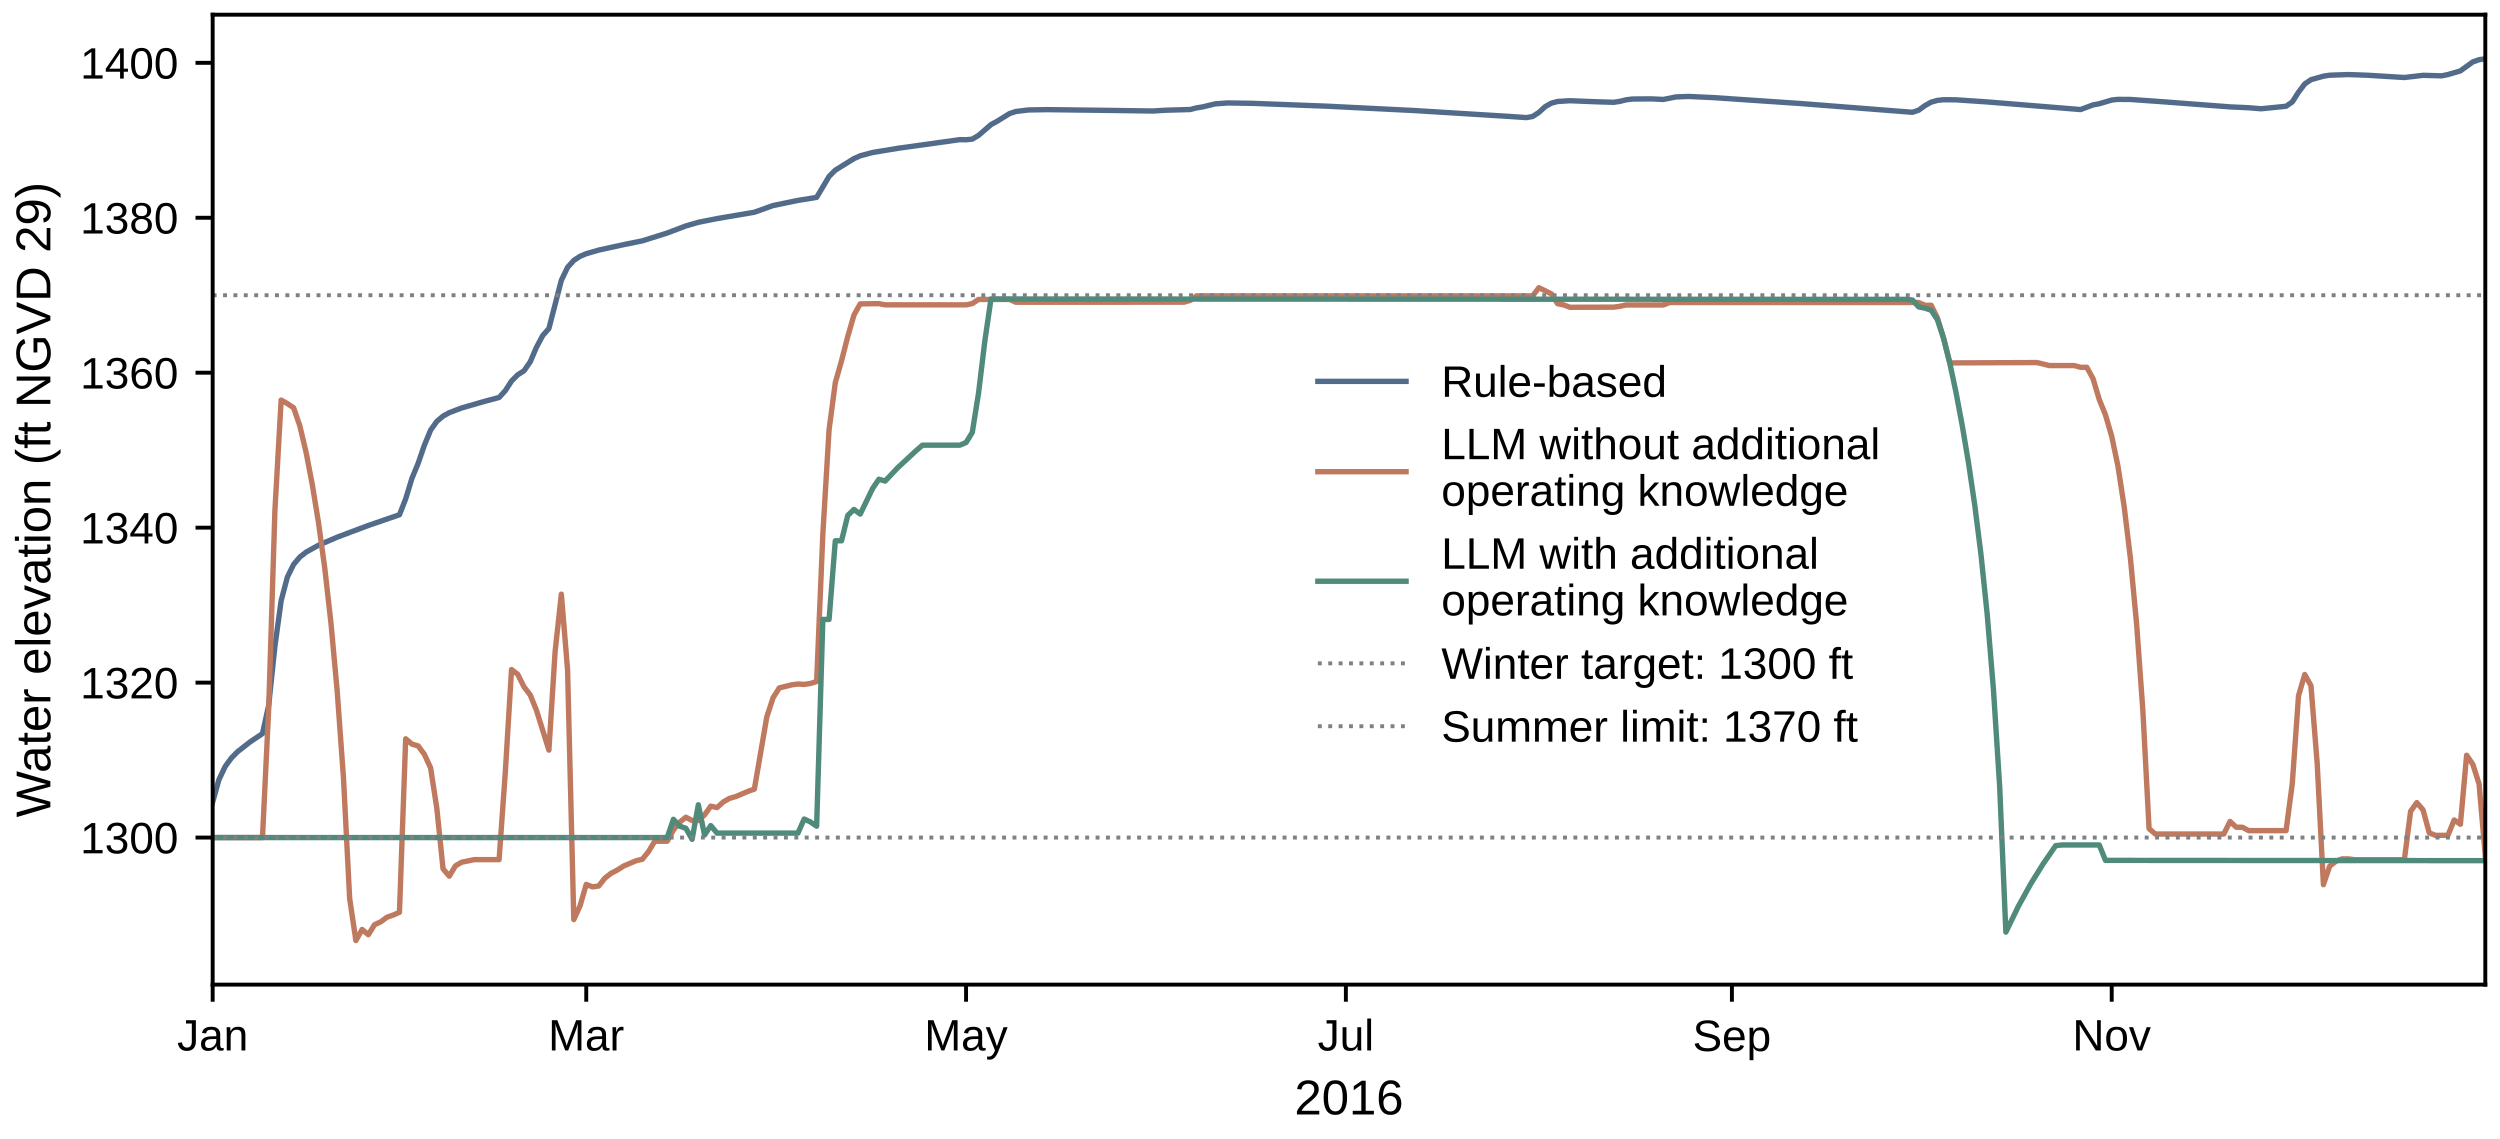
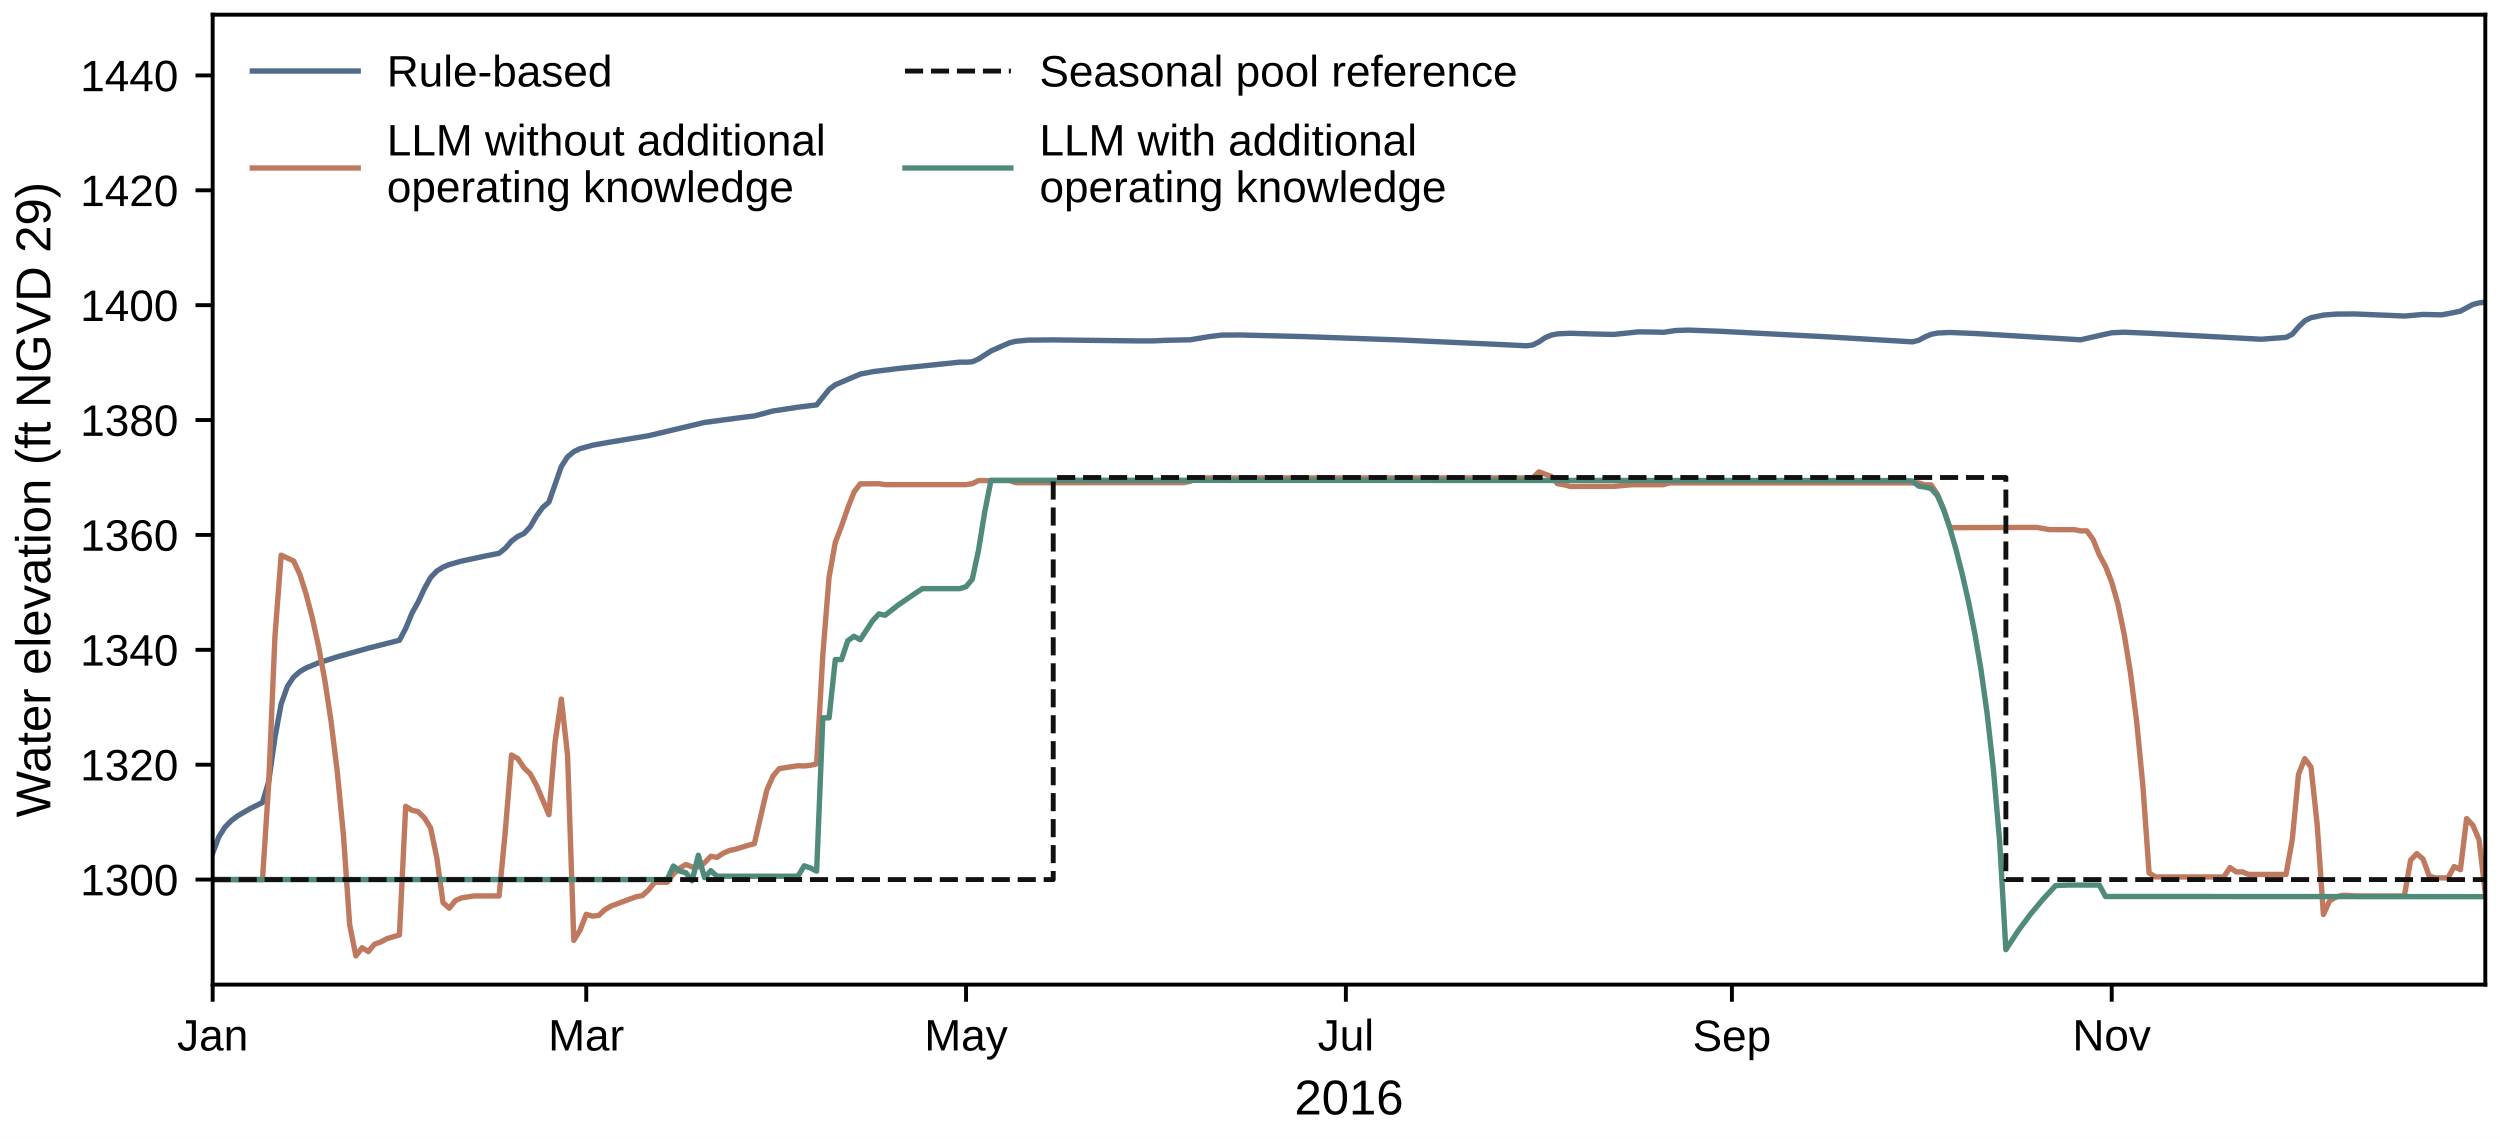
<svg xmlns="http://www.w3.org/2000/svg" xmlns:xlink="http://www.w3.org/1999/xlink" width="510.236pt" height="232.441pt" viewBox="0 0 510.236 232.441" version="1.1">
  <defs>
    <style type="text/css">*{stroke-linejoin: round; stroke-linecap: butt}</style>
  </defs>
  <g id="figure_1">
    <g id="patch_1">
      <path d="M 0 232.441 L 510.236 232.441 L 510.236 0 L 0 0 z " style="fill: #ffffff" />
    </g>
    <g id="axes_1">
      <g id="patch_2">
        <path d="M 43.404 200.955 L 507.236 200.955 L 507.236 3 L 43.404 3 z " style="fill: #ffffff" />
      </g>
      <g id="matplotlib.axis_1">
        <g id="xtick_1">
          <g id="line2d_1">
            <defs>
-               <path id="mc09053bde3" d="M 0 0 L 0 3.5 " style="stroke: #000000; stroke-width: 0.8" />
+               <path id="m68b0f5157f" d="M 0 0 L 0 3.5 " style="stroke: #000000; stroke-width: 0.8" />
            </defs>
            <g>
-               <use xlink:href="#mc09053bde3" x="43.404" y="200.955" style="stroke: #000000; stroke-width: 0.8" />
+               <use xlink:href="#m68b0f5157f" x="43.404" y="200.955" style="stroke: #000000; stroke-width: 0.8" />
            </g>
          </g>
          <g id="text_1">
            <text style="font-size: 9px; font-family: 'Arial'; text-anchor: middle" x="43.404" y="214.397" transform="rotate(-0 43.40399 214.397)">Jan</text>
          </g>
        </g>
        <g id="xtick_2">
          <g id="line2d_2">
            <g>
-               <use xlink:href="#mc09053bde3" x="119.65" y="200.955" style="stroke: #000000; stroke-width: 0.8" />
+               <use xlink:href="#m68b0f5157f" x="119.65" y="200.955" style="stroke: #000000; stroke-width: 0.8" />
            </g>
          </g>
          <g id="text_2">
            <text style="font-size: 9px; font-family: 'Arial'; text-anchor: middle" x="119.65" y="214.397" transform="rotate(-0 119.6503 214.397)">Mar</text>
          </g>
        </g>
        <g id="xtick_3">
          <g id="line2d_3">
            <g>
-               <use xlink:href="#mc09053bde3" x="197.167" y="200.955" style="stroke: #000000; stroke-width: 0.8" />
+               <use xlink:href="#m68b0f5157f" x="197.167" y="200.955" style="stroke: #000000; stroke-width: 0.8" />
            </g>
          </g>
          <g id="text_3">
            <text style="font-size: 9px; font-family: 'Arial'; text-anchor: middle" x="197.167" y="214.397" transform="rotate(-0 197.1675 214.397)">May</text>
          </g>
        </g>
        <g id="xtick_4">
          <g id="line2d_4">
            <g>
-               <use xlink:href="#mc09053bde3" x="274.685" y="200.955" style="stroke: #000000; stroke-width: 0.8" />
+               <use xlink:href="#m68b0f5157f" x="274.685" y="200.955" style="stroke: #000000; stroke-width: 0.8" />
            </g>
          </g>
          <g id="text_4">
            <text style="font-size: 9px; font-family: 'Arial'; text-anchor: middle" x="274.685" y="214.397" transform="rotate(-0 274.6846 214.397)">Jul</text>
          </g>
        </g>
        <g id="xtick_5">
          <g id="line2d_5">
            <g>
-               <use xlink:href="#mc09053bde3" x="353.472" y="200.955" style="stroke: #000000; stroke-width: 0.8" />
+               <use xlink:href="#m68b0f5157f" x="353.472" y="200.955" style="stroke: #000000; stroke-width: 0.8" />
            </g>
          </g>
          <g id="text_5">
            <text style="font-size: 9px; font-family: 'Arial'; text-anchor: middle" x="353.472" y="214.507" transform="rotate(-0 353.4725 214.5066)">Sep</text>
          </g>
        </g>
        <g id="xtick_6">
          <g id="line2d_6">
            <g>
-               <use xlink:href="#mc09053bde3" x="430.99" y="200.955" style="stroke: #000000; stroke-width: 0.8" />
+               <use xlink:href="#m68b0f5157f" x="430.99" y="200.955" style="stroke: #000000; stroke-width: 0.8" />
            </g>
          </g>
          <g id="text_6">
            <text style="font-size: 9px; font-family: 'Arial'; text-anchor: middle" x="430.99" y="214.397" transform="rotate(-0 430.9896 214.397)">Nov</text>
          </g>
        </g>
        <g id="text_7">
          <text style="font-size: 10px; font-family: 'Arial'; text-anchor: middle" x="275.32" y="227.453" transform="rotate(-0 275.32 227.4532)">2016</text>
        </g>
      </g>
      <g id="matplotlib.axis_2">
        <g id="ytick_1">
          <g id="line2d_7">
            <defs>
-               <path id="m246d223a04" d="M 0 0 L -3.5 0 " style="stroke: #000000; stroke-width: 0.8" />
+               <path id="m15a59d2c2f" d="M 0 0 L -3.5 0 " style="stroke: #000000; stroke-width: 0.8" />
            </defs>
            <g>
-               <use xlink:href="#m246d223a04" x="43.404" y="170.942" style="stroke: #000000; stroke-width: 0.8" />
+               <use xlink:href="#m15a59d2c2f" x="43.404" y="179.514" style="stroke: #000000; stroke-width: 0.8" />
            </g>
          </g>
          <g id="text_8">
-             <text style="font-size: 9px; font-family: 'Arial'; text-anchor: end" x="36.404" y="174.163" transform="rotate(-0 36.40399 174.1633)">1300</text>
+             <text style="font-size: 9px; font-family: 'Arial'; text-anchor: end" x="36.404" y="182.735" transform="rotate(-0 36.40399 182.7345)">1300</text>
          </g>
        </g>
        <g id="ytick_2">
          <g id="line2d_8">
            <g>
-               <use xlink:href="#m246d223a04" x="43.404" y="139.318" style="stroke: #000000; stroke-width: 0.8" />
+               <use xlink:href="#m15a59d2c2f" x="43.404" y="156.068" style="stroke: #000000; stroke-width: 0.8" />
            </g>
          </g>
          <g id="text_9">
-             <text style="font-size: 9px; font-family: 'Arial'; text-anchor: end" x="36.404" y="142.539" transform="rotate(-0 36.40399 142.5394)">1320</text>
+             <text style="font-size: 9px; font-family: 'Arial'; text-anchor: end" x="36.404" y="159.289" transform="rotate(-0 36.40399 159.289)">1320</text>
          </g>
        </g>
        <g id="ytick_3">
          <g id="line2d_9">
            <g>
-               <use xlink:href="#m246d223a04" x="43.404" y="107.694" style="stroke: #000000; stroke-width: 0.8" />
+               <use xlink:href="#m15a59d2c2f" x="43.404" y="132.622" style="stroke: #000000; stroke-width: 0.8" />
            </g>
          </g>
          <g id="text_10">
-             <text style="font-size: 9px; font-family: 'Arial'; text-anchor: end" x="36.404" y="110.915" transform="rotate(-0 36.40399 110.9155)">1340</text>
+             <text style="font-size: 9px; font-family: 'Arial'; text-anchor: end" x="36.404" y="135.843" transform="rotate(-0 36.40399 135.8434)">1340</text>
          </g>
        </g>
        <g id="ytick_4">
          <g id="line2d_10">
            <g>
-               <use xlink:href="#m246d223a04" x="43.404" y="76.071" style="stroke: #000000; stroke-width: 0.8" />
+               <use xlink:href="#m15a59d2c2f" x="43.404" y="109.177" style="stroke: #000000; stroke-width: 0.8" />
            </g>
          </g>
          <g id="text_11">
-             <text style="font-size: 9px; font-family: 'Arial'; text-anchor: end" x="36.404" y="79.292" transform="rotate(-0 36.40399 79.29158)">1360</text>
+             <text style="font-size: 9px; font-family: 'Arial'; text-anchor: end" x="36.404" y="112.398" transform="rotate(-0 36.40399 112.3979)">1360</text>
          </g>
        </g>
        <g id="ytick_5">
          <g id="line2d_11">
            <g>
-               <use xlink:href="#m246d223a04" x="43.404" y="44.447" style="stroke: #000000; stroke-width: 0.8" />
+               <use xlink:href="#m15a59d2c2f" x="43.404" y="85.731" style="stroke: #000000; stroke-width: 0.8" />
            </g>
          </g>
          <g id="text_12">
-             <text style="font-size: 9px; font-family: 'Arial'; text-anchor: end" x="36.404" y="47.668" transform="rotate(-0 36.40399 47.66767)">1380</text>
+             <text style="font-size: 9px; font-family: 'Arial'; text-anchor: end" x="36.404" y="88.952" transform="rotate(-0 36.40399 88.9523)">1380</text>
          </g>
        </g>
        <g id="ytick_6">
          <g id="line2d_12">
            <g>
-               <use xlink:href="#m246d223a04" x="43.404" y="12.823" style="stroke: #000000; stroke-width: 0.8" />
+               <use xlink:href="#m15a59d2c2f" x="43.404" y="62.286" style="stroke: #000000; stroke-width: 0.8" />
            </g>
          </g>
          <g id="text_13">
-             <text style="font-size: 9px; font-family: 'Arial'; text-anchor: end" x="36.404" y="16.044" transform="rotate(-0 36.40399 16.04376)">1400</text>
-           </g>
-         </g>
-         <g id="text_14">
+             <text style="font-size: 9px; font-family: 'Arial'; text-anchor: end" x="36.404" y="65.507" transform="rotate(-0 36.40399 65.50675)">1400</text>
+           </g>
+         </g>
+         <g id="ytick_7">
+           <g id="line2d_13">
+             <g>
+               <use xlink:href="#m15a59d2c2f" x="43.404" y="38.84" style="stroke: #000000; stroke-width: 0.8" />
+             </g>
+           </g>
+           <g id="text_14">
+             <text style="font-size: 9px; font-family: 'Arial'; text-anchor: end" x="36.404" y="42.061" transform="rotate(-0 36.40399 42.06119)">1420</text>
+           </g>
+         </g>
+         <g id="ytick_8">
+           <g id="line2d_14">
+             <g>
+               <use xlink:href="#m15a59d2c2f" x="43.404" y="15.395" style="stroke: #000000; stroke-width: 0.8" />
+             </g>
+           </g>
+           <g id="text_15">
+             <text style="font-size: 9px; font-family: 'Arial'; text-anchor: end" x="36.404" y="18.616" transform="rotate(-0 36.40399 18.61563)">1440</text>
+           </g>
+         </g>
+         <g id="text_16">
          <text style="font-size: 10px; font-family: 'Arial'; text-anchor: middle" x="10.28" y="101.978" transform="rotate(-90 10.27993 101.9776)">Water elevation (ft NGVD 29)</text>
        </g>
      </g>
-       <g id="line2d_13">
-         <path d="M 43.404 163.692 L 44.675 159.145 L 45.946 156.456 L 47.216 154.71 L 48.487 153.42 L 51.029 151.428 L 53.57 149.725 L 54.841 143.939 L 56.112 131.866 L 57.382 122.592 L 58.653 117.769 L 59.924 115.197 L 61.195 113.691 L 62.466 112.693 L 65.007 111.276 L 68.819 109.631 L 75.173 107.243 L 81.527 105.059 L 82.798 101.814 L 84.069 97.637 L 85.339 94.568 L 86.61 90.871 L 87.881 87.795 L 89.152 86.003 L 90.423 84.932 L 91.693 84.222 L 94.235 83.257 L 99.318 81.796 L 101.86 81.122 L 103.13 79.739 L 104.401 77.766 L 105.672 76.489 L 106.943 75.68 L 108.213 73.855 L 109.484 70.886 L 110.755 68.5 L 112.026 67.047 L 114.567 57.207 L 115.838 54.565 L 117.109 53.15 L 118.38 52.319 L 119.65 51.78 L 122.192 51.042 L 127.275 49.927 L 131.087 49.156 L 136.17 47.558 L 139.983 46.112 L 142.524 45.372 L 146.337 44.612 L 153.961 43.316 L 157.774 41.949 L 162.857 40.904 L 166.669 40.282 L 169.21 36.005 L 170.481 34.728 L 173.023 33.155 L 174.294 32.365 L 175.564 31.794 L 178.106 31.122 L 183.189 30.275 L 195.897 28.5 L 197.167 28.523 L 198.438 28.395 L 199.709 27.638 L 202.251 25.432 L 203.521 24.742 L 206.063 23.17 L 207.334 22.755 L 209.875 22.442 L 213.688 22.376 L 225.124 22.515 L 235.291 22.658 L 237.832 22.498 L 242.915 22.352 L 244.186 22.023 L 245.457 21.815 L 247.998 21.201 L 250.54 21.011 L 255.623 21.09 L 270.872 21.673 L 288.663 22.562 L 307.725 23.741 L 311.537 24.003 L 312.808 23.775 L 314.079 22.938 L 315.349 21.78 L 316.62 21.055 L 317.891 20.714 L 320.432 20.555 L 325.516 20.761 L 329.328 20.88 L 330.599 20.692 L 331.869 20.374 L 333.14 20.212 L 336.952 20.178 L 339.494 20.297 L 342.036 19.787 L 344.577 19.682 L 349.66 19.919 L 367.451 21.127 L 390.325 22.917 L 391.596 22.488 L 392.866 21.557 L 394.137 20.848 L 395.408 20.491 L 396.679 20.355 L 399.22 20.375 L 405.574 20.802 L 424.636 22.36 L 427.177 21.409 L 428.448 21.171 L 430.99 20.42 L 432.26 20.281 L 434.802 20.3 L 441.156 20.747 L 455.134 21.814 L 458.947 21.991 L 461.488 22.198 L 466.571 21.689 L 467.842 20.813 L 469.113 18.816 L 470.384 17.135 L 471.654 16.267 L 474.196 15.55 L 475.467 15.351 L 479.279 15.217 L 483.091 15.351 L 490.716 15.819 L 494.528 15.373 L 498.341 15.476 L 499.611 15.218 L 502.153 14.468 L 504.694 12.628 L 505.965 12.187 L 507.236 11.998 L 507.236 11.998 " clip-path="url(#p85f576ea57)" style="fill: none; stroke: #526b8a; stroke-width: 1.1; stroke-linecap: square" />
-       </g>
-       <g id="line2d_14">
-         <path d="M 43.404 170.942 L 53.57 170.946 L 54.841 144.582 L 56.112 104.076 L 57.382 81.654 L 58.653 82.373 L 59.924 83.229 L 61.195 86.919 L 62.466 92.298 L 63.736 98.906 L 65.007 106.689 L 66.278 115.941 L 67.549 127.18 L 68.819 141.051 L 70.09 158.588 L 71.361 183.353 L 72.632 191.957 L 73.903 189.701 L 75.173 190.766 L 76.444 188.725 L 77.715 188.133 L 78.986 187.195 L 80.256 186.755 L 81.527 186.186 L 82.798 150.784 L 84.069 151.868 L 85.339 152.234 L 86.61 153.955 L 87.881 156.715 L 89.152 164.964 L 90.423 177.326 L 91.693 178.814 L 92.964 176.7 L 94.235 175.972 L 96.776 175.451 L 101.86 175.452 L 103.13 157.635 L 104.401 136.653 L 105.672 137.629 L 106.943 140.186 L 108.213 141.829 L 109.484 144.955 L 112.026 153.091 L 113.296 132.98 L 114.567 121.265 L 115.838 136.703 L 117.109 187.675 L 118.38 184.886 L 119.65 180.504 L 120.921 181.006 L 122.192 180.828 L 123.463 179.216 L 124.733 178.226 L 126.004 177.564 L 127.275 176.753 L 129.817 175.676 L 131.087 175.367 L 132.358 173.807 L 133.629 171.686 L 136.17 171.686 L 137.441 169.404 L 138.712 167.819 L 139.983 166.788 L 141.253 167.46 L 142.524 167.46 L 143.795 166.317 L 145.066 164.531 L 146.337 164.83 L 147.607 163.68 L 148.878 162.943 L 150.149 162.577 L 152.69 161.505 L 153.961 161.053 L 156.503 146.311 L 157.774 142.413 L 159.044 140.402 L 161.586 139.773 L 162.857 139.601 L 164.127 139.681 L 165.398 139.493 L 166.669 139.095 L 167.94 108.938 L 169.21 87.691 L 170.481 78.103 L 171.752 73.636 L 173.023 68.678 L 174.294 64.286 L 175.564 62.019 L 179.377 61.972 L 180.647 62.216 L 197.167 62.216 L 198.438 61.96 L 199.709 61.113 L 206.063 61.113 L 207.334 61.691 L 241.645 61.672 L 242.915 61.317 L 244.186 60.39 L 312.808 60.388 L 314.079 58.714 L 316.62 59.966 L 317.891 61.975 L 319.162 62.242 L 320.432 62.714 L 329.328 62.69 L 330.599 62.521 L 331.869 62.238 L 339.494 62.238 L 340.765 61.743 L 391.596 61.74 L 392.866 62.303 L 394.137 62.303 L 395.408 64.849 L 396.679 69.008 L 397.95 74.067 L 415.74 73.997 L 418.282 74.615 L 423.365 74.616 L 424.636 74.964 L 425.907 74.964 L 427.177 77.28 L 428.448 81.536 L 429.719 84.684 L 430.99 89.054 L 432.26 95.124 L 433.531 103.393 L 434.802 113.922 L 436.073 127.395 L 437.343 144.973 L 438.614 169.12 L 439.885 170.219 L 453.864 170.227 L 455.134 167.651 L 456.405 168.837 L 457.676 168.836 L 458.947 169.533 L 466.571 169.531 L 467.842 159.942 L 469.113 142 L 470.384 137.661 L 471.654 139.957 L 472.925 155.795 L 474.196 180.56 L 475.467 176.793 L 476.737 175.784 L 478.008 175.288 L 479.279 175.293 L 480.55 175.456 L 490.716 175.46 L 491.987 165.597 L 493.257 163.803 L 494.528 165.292 L 495.799 169.993 L 497.07 170.487 L 499.611 170.486 L 500.882 167.358 L 502.153 168.221 L 503.424 154.144 L 504.694 156.005 L 505.965 160.003 L 507.236 174.729 L 507.236 174.729 " clip-path="url(#p85f576ea57)" style="fill: none; stroke: #bf795e; stroke-width: 1.1; stroke-linecap: square" />
-       </g>
      <g id="line2d_15">
-         <path d="M 43.404 170.942 L 136.17 170.942 L 137.441 167.219 L 138.712 168.612 L 139.983 169.05 L 141.253 171.301 L 142.524 164.251 L 143.795 170.417 L 145.066 168.498 L 146.337 170.033 L 162.857 170.032 L 164.127 167.162 L 165.398 167.751 L 166.669 168.623 L 167.94 126.418 L 169.21 126.417 L 170.481 110.372 L 171.752 110.372 L 173.023 105.193 L 174.294 103.977 L 175.564 104.92 L 178.106 99.67 L 179.377 97.808 L 180.647 98.185 L 183.189 95.488 L 187.001 91.95 L 188.272 90.857 L 195.897 90.857 L 197.167 90.318 L 198.438 88.255 L 199.709 80.278 L 200.98 69.739 L 202.251 61.02 L 389.054 61.102 L 390.325 61.237 L 391.596 62.641 L 392.866 62.895 L 394.137 63.311 L 395.408 65.247 L 396.679 69.09 L 397.95 74.153 L 399.22 80.132 L 400.491 86.908 L 401.762 94.466 L 403.033 103.069 L 404.303 113.144 L 405.574 125.363 L 406.845 140.648 L 408.116 160.436 L 409.386 190.235 L 411.928 184.984 L 414.47 180.374 L 417.011 176.285 L 419.553 172.591 L 420.823 172.456 L 428.448 172.457 L 429.719 175.598 L 507.236 175.653 L 507.236 175.653 " clip-path="url(#p85f576ea57)" style="fill: none; stroke: #4f8a7b; stroke-width: 1.1; stroke-linecap: square" />
+         <path d="M 43.404 174.138 L 44.675 170.768 L 45.946 168.774 L 47.216 167.479 L 48.487 166.523 L 51.029 165.046 L 53.57 163.783 L 54.841 159.493 L 56.112 150.543 L 57.382 143.668 L 58.653 140.091 L 59.924 138.185 L 61.195 137.068 L 62.466 136.328 L 65.007 135.277 L 68.819 134.058 L 75.173 132.288 L 81.527 130.668 L 82.798 128.262 L 84.069 125.166 L 85.339 122.891 L 86.61 120.15 L 87.881 117.87 L 89.152 116.541 L 90.423 115.747 L 91.693 115.22 L 94.235 114.505 L 99.318 113.421 L 101.86 112.922 L 103.13 111.897 L 104.401 110.434 L 105.672 109.487 L 106.943 108.887 L 108.213 107.534 L 109.484 105.333 L 110.755 103.564 L 112.026 102.487 L 114.567 95.192 L 115.838 93.233 L 117.109 92.184 L 118.38 91.568 L 120.921 90.87 L 124.733 90.19 L 132.358 88.928 L 143.795 86.213 L 151.42 85.205 L 153.961 84.893 L 157.774 83.88 L 162.857 83.105 L 166.669 82.644 L 169.21 79.473 L 170.481 78.526 L 175.564 76.351 L 178.106 75.853 L 183.189 75.224 L 195.897 73.908 L 197.167 73.925 L 198.438 73.831 L 199.709 73.27 L 202.251 71.634 L 204.792 70.502 L 206.063 69.957 L 207.334 69.649 L 209.875 69.417 L 214.958 69.372 L 231.478 69.569 L 235.291 69.577 L 237.832 69.459 L 242.915 69.35 L 246.728 68.71 L 249.269 68.394 L 253.081 68.366 L 265.789 68.688 L 286.122 69.402 L 308.995 70.444 L 311.537 70.575 L 312.808 70.406 L 314.079 69.785 L 315.349 68.926 L 316.62 68.389 L 317.891 68.136 L 320.432 68.018 L 325.516 68.171 L 329.328 68.259 L 334.411 67.73 L 338.223 67.778 L 339.494 67.827 L 342.036 67.449 L 344.577 67.371 L 350.931 67.605 L 372.534 68.723 L 390.325 69.769 L 391.596 69.451 L 392.866 68.761 L 394.137 68.236 L 395.408 67.971 L 397.95 67.856 L 403.033 68.061 L 423.365 69.275 L 424.636 69.356 L 428.448 68.475 L 430.99 67.918 L 433.531 67.799 L 438.614 68.014 L 461.488 69.237 L 466.571 68.859 L 467.842 68.21 L 469.113 66.729 L 470.384 65.483 L 471.654 64.839 L 474.196 64.308 L 476.737 64.109 L 480.55 64.077 L 488.174 64.386 L 490.716 64.507 L 494.528 64.176 L 498.341 64.253 L 500.882 63.774 L 502.153 63.506 L 504.694 62.142 L 505.965 61.815 L 507.236 61.674 L 507.236 61.674 " clip-path="url(#pb10697f069)" style="fill: none; stroke: #526b8a; stroke-width: 1.1; stroke-linecap: square" />
      </g>
      <g id="line2d_16">
-         <path d="M 43.404 170.942 L 507.236 170.942 " clip-path="url(#p85f576ea57)" style="fill: none; stroke-dasharray: 0.8,1.32; stroke-dashoffset: 0; stroke: #7b8185; stroke-width: 0.8" />
+         <path d="M 43.404 179.514 L 53.57 179.516 L 54.841 159.97 L 56.112 129.939 L 57.382 113.317 L 59.924 114.484 L 61.195 117.22 L 62.466 121.208 L 63.736 126.106 L 65.007 131.877 L 66.278 138.736 L 67.549 147.069 L 68.819 157.353 L 70.09 170.354 L 71.361 188.715 L 72.632 195.094 L 73.903 193.421 L 75.173 194.21 L 76.444 192.697 L 77.715 192.258 L 78.986 191.563 L 81.527 190.815 L 82.798 164.568 L 84.069 165.372 L 85.339 165.643 L 86.61 166.919 L 87.881 168.966 L 89.152 175.081 L 90.423 184.246 L 91.693 185.349 L 92.964 183.783 L 94.235 183.243 L 96.776 182.856 L 101.86 182.857 L 103.13 169.648 L 104.401 154.092 L 105.672 154.816 L 106.943 156.711 L 108.213 157.929 L 109.484 160.247 L 112.026 166.279 L 113.296 151.369 L 114.567 142.683 L 115.838 154.129 L 117.109 191.919 L 118.38 189.851 L 119.65 186.602 L 120.921 186.975 L 122.192 186.843 L 123.463 185.647 L 124.733 184.914 L 129.817 183.023 L 131.087 182.794 L 132.358 181.637 L 133.629 180.065 L 136.17 180.065 L 137.441 178.373 L 138.712 177.198 L 139.983 176.434 L 141.253 176.932 L 142.524 176.932 L 143.795 176.084 L 145.066 174.761 L 146.337 174.982 L 147.607 174.129 L 148.878 173.583 L 150.149 173.312 L 152.69 172.517 L 153.961 172.182 L 156.503 161.252 L 157.774 158.363 L 159.044 156.871 L 162.857 156.277 L 164.127 156.337 L 165.398 156.197 L 166.669 155.902 L 167.94 133.544 L 169.21 117.792 L 170.481 110.683 L 171.752 107.372 L 173.023 103.696 L 174.294 100.44 L 175.564 98.759 L 179.377 98.725 L 180.647 98.905 L 197.167 98.905 L 198.438 98.716 L 199.709 98.088 L 206.063 98.088 L 207.334 98.516 L 241.645 98.502 L 242.915 98.239 L 244.186 97.552 L 312.808 97.55 L 314.079 96.309 L 316.62 97.237 L 317.891 98.726 L 319.162 98.924 L 320.432 99.274 L 329.328 99.257 L 333.14 98.921 L 339.494 98.922 L 340.765 98.554 L 391.596 98.553 L 392.866 98.97 L 394.137 98.97 L 395.408 100.857 L 396.679 103.941 L 397.95 107.691 L 415.74 107.64 L 418.282 108.098 L 423.365 108.098 L 424.636 108.356 L 425.907 108.356 L 427.177 110.073 L 428.448 113.229 L 429.719 115.563 L 430.99 118.803 L 432.26 123.303 L 433.531 129.433 L 434.802 137.239 L 436.073 147.228 L 437.343 160.26 L 438.614 178.162 L 439.885 178.977 L 453.864 178.983 L 455.134 177.073 L 456.405 177.953 L 457.676 177.952 L 458.947 178.469 L 466.571 178.467 L 467.842 171.358 L 469.113 158.056 L 470.384 154.839 L 471.654 156.542 L 472.925 168.284 L 474.196 186.644 L 475.467 183.851 L 476.737 183.103 L 478.008 182.736 L 479.279 182.739 L 480.55 182.86 L 490.716 182.863 L 491.987 175.55 L 493.257 174.22 L 494.528 175.324 L 495.799 178.81 L 497.07 179.176 L 499.611 179.175 L 500.882 176.857 L 502.153 177.496 L 503.424 167.059 L 504.694 168.439 L 505.965 171.403 L 507.236 182.321 L 507.236 182.321 " clip-path="url(#pb10697f069)" style="fill: none; stroke: #bf795e; stroke-width: 1.1; stroke-linecap: square" />
      </g>
      <g id="line2d_17">
-         <path d="M 43.404 60.259 L 507.236 60.259 " clip-path="url(#p85f576ea57)" style="fill: none; stroke-dasharray: 0.8,1.32; stroke-dashoffset: 0; stroke: #7b8185; stroke-width: 0.8" />
+         <path d="M 43.404 179.514 L 136.17 179.514 L 137.441 176.753 L 138.712 177.786 L 139.983 178.11 L 141.253 179.779 L 142.524 174.553 L 143.795 179.124 L 145.066 177.701 L 146.337 178.839 L 162.857 178.839 L 164.127 176.711 L 165.398 177.148 L 166.669 177.794 L 167.94 146.503 L 169.21 146.503 L 170.481 134.607 L 171.752 134.608 L 173.023 130.768 L 174.294 129.867 L 175.564 130.566 L 178.106 126.673 L 179.377 125.293 L 180.647 125.572 L 183.189 123.573 L 187.001 120.949 L 188.272 120.14 L 195.897 120.139 L 197.167 119.739 L 198.438 118.211 L 199.709 112.296 L 200.98 104.483 L 202.251 98.019 L 389.054 98.079 L 390.325 98.179 L 391.596 99.22 L 392.866 99.409 L 394.137 99.717 L 395.408 101.152 L 396.679 104.002 L 397.95 107.755 L 399.22 112.188 L 400.491 117.212 L 401.762 122.815 L 403.033 129.193 L 404.303 136.663 L 405.574 145.721 L 406.845 157.054 L 408.116 171.724 L 409.386 193.817 L 411.928 189.924 L 414.47 186.506 L 417.011 183.474 L 419.553 180.736 L 422.094 180.637 L 428.448 180.637 L 429.719 182.965 L 507.236 183.006 L 507.236 183.006 " clip-path="url(#pb10697f069)" style="fill: none; stroke: #4f8a7b; stroke-width: 1.1; stroke-linecap: square" />
+       </g>
+       <g id="line2d_18">
+         <path d="M 43.404 179.514 L 214.958 179.514 L 214.958 97.454 L 409.386 97.454 L 409.386 179.514 L 507.236 179.514 " clip-path="url(#pb10697f069)" style="fill: none; stroke-dasharray: 3.7,1.6; stroke-dashoffset: 0; stroke: #111111" />
      </g>
      <g id="patch_3">
        <path d="M 43.404 200.955 L 43.404 3 " style="fill: none; stroke: #000000; stroke-width: 0.8; stroke-linejoin: miter; stroke-linecap: square" />
      </g>
      <g id="patch_4">
        <path d="M 507.236 200.955 L 507.236 3 " style="fill: none; stroke: #000000; stroke-width: 0.8; stroke-linejoin: miter; stroke-linecap: square" />
      </g>
      <g id="patch_5">
        <path d="M 43.404 200.955 L 507.236 200.955 " style="fill: none; stroke: #000000; stroke-width: 0.8; stroke-linejoin: miter; stroke-linecap: square" />
      </g>
      <g id="patch_6">
        <path d="M 43.404 3 L 507.236 3 " style="fill: none; stroke: #000000; stroke-width: 0.8; stroke-linejoin: miter; stroke-linecap: square" />
      </g>
      <g id="legend_1">
-         <g id="line2d_18">
-           <path d="M 268.967 77.838 L 277.967 77.838 L 286.967 77.838 " style="fill: none; stroke: #526b8a; stroke-width: 1.1; stroke-linecap: square" />
-         </g>
-         <g id="text_15">
-           <text style="font-size: 9px; font-family: 'Arial'; text-anchor: start" x="294.167" y="80.988" transform="rotate(-0 294.1665 80.98771)">Rule-based</text>
-         </g>
        <g id="line2d_19">
-           <path d="M 268.967 96.275 L 277.967 96.275 L 286.967 96.275 " style="fill: none; stroke: #bf795e; stroke-width: 1.1; stroke-linecap: square" />
-         </g>
-         <g id="text_16">
-           <text style="font-size: 9px; font-family: 'Arial'" transform="translate(294.1665 93.71849)">LLM without additional</text>
-           <text style="font-size: 9px; font-family: 'Arial'" transform="translate(294.1665 103.2377)">operating knowledge</text>
+           <path d="M 51.504 14.502 L 62.304 14.502 L 73.104 14.502 " style="fill: none; stroke: #526b8a; stroke-width: 1.1; stroke-linecap: square" />
+         </g>
+         <g id="text_17">
+           <text style="font-size: 9px; font-family: 'Arial'; text-anchor: start" x="78.954" y="17.652" transform="rotate(-0 78.95399 17.65196)">Rule-based</text>
        </g>
        <g id="line2d_20">
-           <path d="M 268.967 118.631 L 277.967 118.631 L 286.967 118.631 " style="fill: none; stroke: #4f8a7b; stroke-width: 1.1; stroke-linecap: square" />
-         </g>
-         <g id="text_17">
-           <text style="font-size: 9px; font-family: 'Arial'" transform="translate(294.1665 116.0739)">LLM with additional</text>
-           <text style="font-size: 9px; font-family: 'Arial'" transform="translate(294.1665 125.5931)">operating knowledge</text>
+           <path d="M 51.504 34.289 L 62.304 34.289 L 73.104 34.289 " style="fill: none; stroke: #bf795e; stroke-width: 1.1; stroke-linecap: square" />
+         </g>
+         <g id="text_18">
+           <text style="font-size: 9px; font-family: 'Arial'" transform="translate(78.95399 31.73274)">LLM without additional</text>
+           <text style="font-size: 9px; font-family: 'Arial'" transform="translate(78.95399 41.25193)">operating knowledge</text>
        </g>
        <g id="line2d_21">
-           <path d="M 268.967 135.389 L 277.967 135.389 L 286.967 135.389 " style="fill: none; stroke-dasharray: 0.8,1.32; stroke-dashoffset: 0; stroke: #7b8185; stroke-width: 0.8" />
-         </g>
-         <g id="text_18">
-           <text style="font-size: 9px; font-family: 'Arial'; text-anchor: start" x="294.167" y="138.539" transform="rotate(-0 294.1665 138.5391)">Winter target: 1300 ft</text>
+           <path d="M 184.704 14.502 L 195.504 14.502 L 206.304 14.502 " style="fill: none; stroke-dasharray: 3.7,1.6; stroke-dashoffset: 0; stroke: #111111" />
+         </g>
+         <g id="text_19">
+           <text style="font-size: 9px; font-family: 'Arial'; text-anchor: start" x="212.154" y="17.652" transform="rotate(-0 212.154 17.65196)">Seasonal pool reference</text>
        </g>
        <g id="line2d_22">
-           <path d="M 268.967 148.225 L 277.967 148.225 L 286.967 148.225 " style="fill: none; stroke-dasharray: 0.8,1.32; stroke-dashoffset: 0; stroke: #7b8185; stroke-width: 0.8" />
-         </g>
-         <g id="text_19">
-           <text style="font-size: 9px; font-family: 'Arial'; text-anchor: start" x="294.167" y="151.375" transform="rotate(-0 294.1665 151.3753)">Summer limit: 1370 ft</text>
+           <path d="M 184.704 34.289 L 195.504 34.289 L 206.304 34.289 " style="fill: none; stroke: #4f8a7b; stroke-width: 1.1; stroke-linecap: square" />
+         </g>
+         <g id="text_20">
+           <text style="font-size: 9px; font-family: 'Arial'" transform="translate(212.154 31.73274)">LLM with additional</text>
+           <text style="font-size: 9px; font-family: 'Arial'" transform="translate(212.154 41.25193)">operating knowledge</text>
        </g>
      </g>
    </g>
  </g>
  <defs>
-     <clipPath id="p85f576ea57">
+     <clipPath id="pb10697f069">
      <rect x="43.404" y="3" width="463.832" height="197.955" />
    </clipPath>
  </defs>
</svg>
